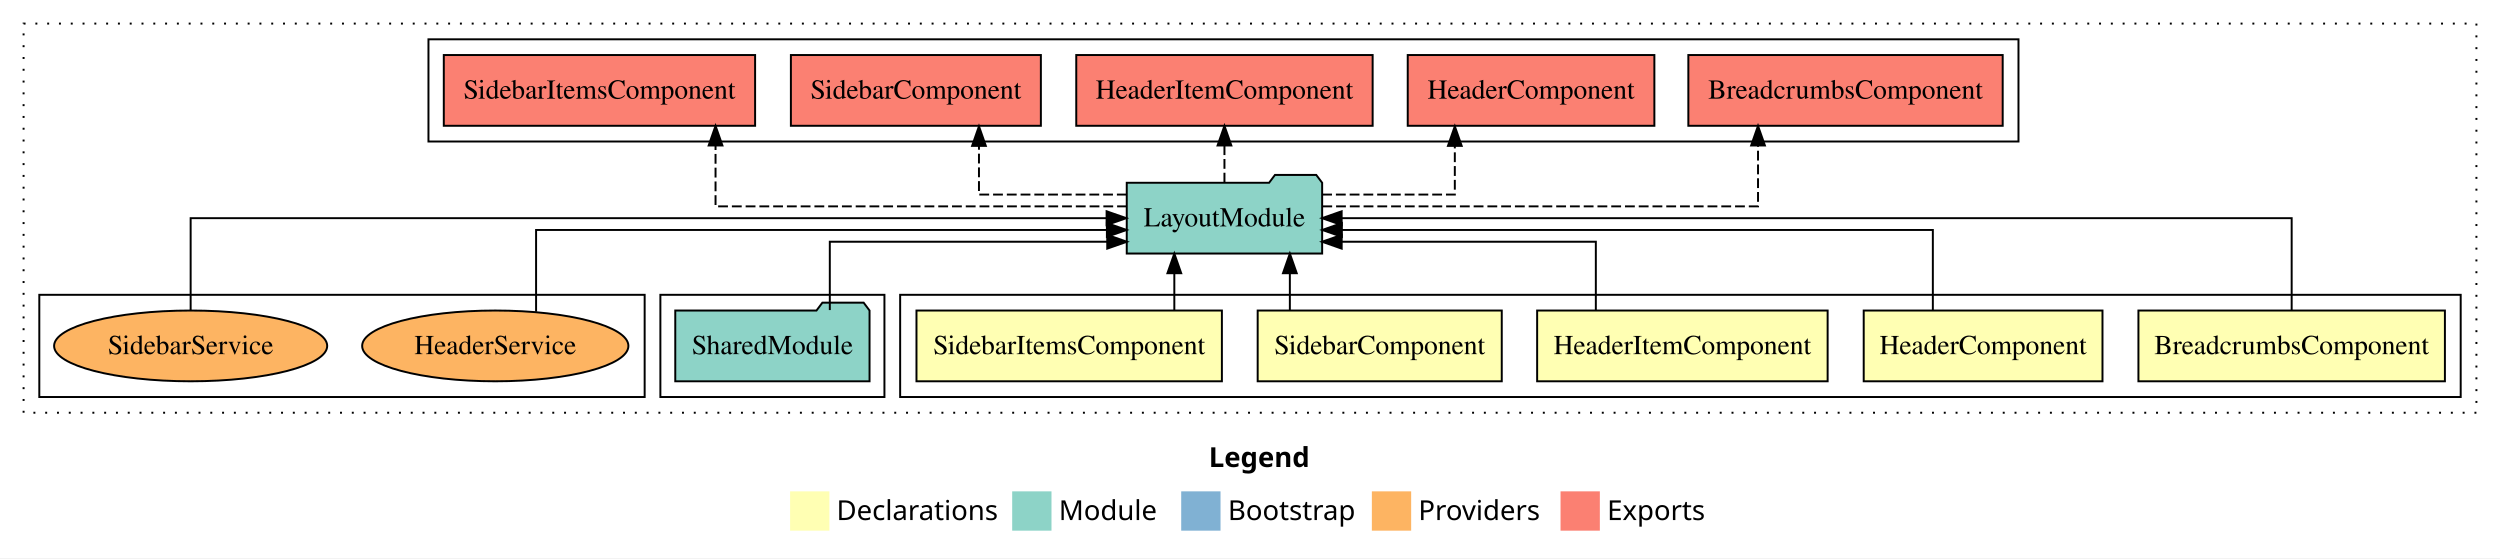
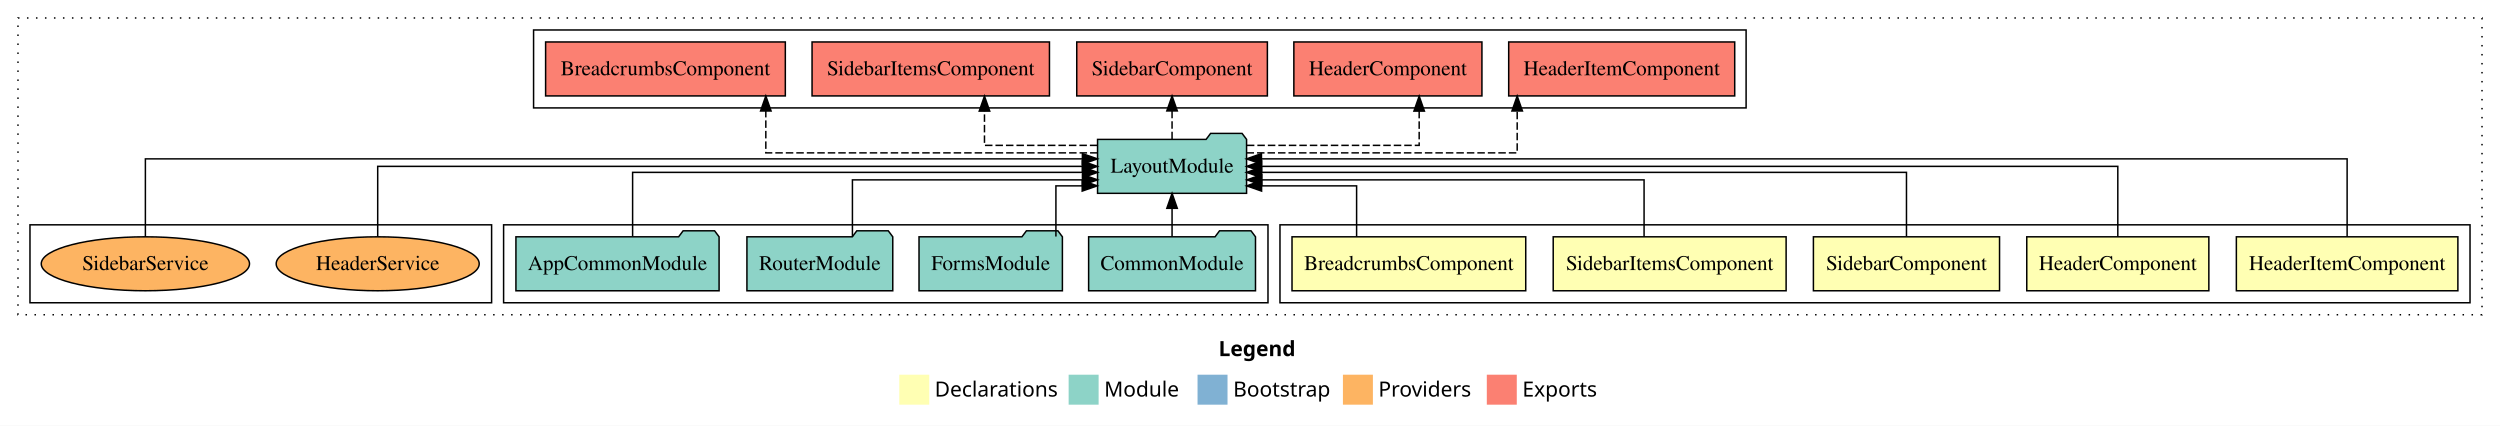
- <svg xmlns="http://www.w3.org/2000/svg" width="1272pt" height="284pt" viewBox="0.00 0.00 1272.00 284.00">
+ <svg xmlns="http://www.w3.org/2000/svg" width="1668pt" height="284pt" viewBox="0.00 0.00 1668.00 284.00">
  <g id="graph0" class="graph" transform="scale(1 1) rotate(0) translate(4 280)">
-     <polygon fill="#ffffff" stroke="transparent" points="-4,4 -4,-280 1268,-280 1268,4 -4,4" />
-     <text text-anchor="start" x="611.009" y="-42.4" font-family="sans-serif" font-weight="bold" font-size="14.00" fill="#000000">Legend</text>
-     <polygon fill="#ffffb3" stroke="transparent" points="398,-10 398,-30 418,-30 418,-10 398,-10" />
-     <text text-anchor="start" x="421.629" y="-15.4" font-family="sans-serif" font-size="14.00" fill="#000000">  Declarations</text>
-     <polygon fill="#8dd3c7" stroke="transparent" points="511,-10 511,-30 531,-30 531,-10 511,-10" />
-     <text text-anchor="start" x="534.725" y="-15.4" font-family="sans-serif" font-size="14.00" fill="#000000">  Module</text>
-     <polygon fill="#80b1d3" stroke="transparent" points="597,-10 597,-30 617,-30 617,-10 597,-10" />
-     <text text-anchor="start" x="620.781" y="-15.4" font-family="sans-serif" font-size="14.00" fill="#000000">  Bootstrap</text>
-     <polygon fill="#fdb462" stroke="transparent" points="694,-10 694,-30 714,-30 714,-10 694,-10" />
-     <text text-anchor="start" x="717.673" y="-15.4" font-family="sans-serif" font-size="14.00" fill="#000000">  Providers</text>
-     <polygon fill="#fb8072" stroke="transparent" points="790,-10 790,-30 810,-30 810,-10 790,-10" />
-     <text text-anchor="start" x="813.726" y="-15.4" font-family="sans-serif" font-size="14.00" fill="#000000">  Exports</text>
+     <polygon fill="#ffffff" stroke="transparent" points="-4,4 -4,-280 1664,-280 1664,4 -4,4" />
+     <text text-anchor="start" x="809.009" y="-42.4" font-family="sans-serif" font-weight="bold" font-size="14.00" fill="#000000">Legend</text>
+     <polygon fill="#ffffb3" stroke="transparent" points="596,-10 596,-30 616,-30 616,-10 596,-10" />
+     <text text-anchor="start" x="619.629" y="-15.4" font-family="sans-serif" font-size="14.00" fill="#000000">  Declarations</text>
+     <polygon fill="#8dd3c7" stroke="transparent" points="709,-10 709,-30 729,-30 729,-10 709,-10" />
+     <text text-anchor="start" x="732.725" y="-15.4" font-family="sans-serif" font-size="14.00" fill="#000000">  Module</text>
+     <polygon fill="#80b1d3" stroke="transparent" points="795,-10 795,-30 815,-30 815,-10 795,-10" />
+     <text text-anchor="start" x="818.781" y="-15.4" font-family="sans-serif" font-size="14.00" fill="#000000">  Bootstrap</text>
+     <polygon fill="#fdb462" stroke="transparent" points="892,-10 892,-30 912,-30 912,-10 892,-10" />
+     <text text-anchor="start" x="915.673" y="-15.4" font-family="sans-serif" font-size="14.00" fill="#000000">  Providers</text>
+     <polygon fill="#fb8072" stroke="transparent" points="988,-10 988,-30 1008,-30 1008,-10 988,-10" />
+     <text text-anchor="start" x="1011.726" y="-15.4" font-family="sans-serif" font-size="14.00" fill="#000000">  Exports</text>
    <g id="clust1" class="cluster">
-       <polygon fill="none" stroke="#000000" stroke-dasharray="1,5" points="8,-70 8,-268 1256,-268 1256,-70 8,-70" />
+       <polygon fill="none" stroke="#000000" stroke-dasharray="1,5" points="8,-70 8,-268 1652,-268 1652,-70 8,-70" />
    </g>
    <g id="clust2" class="cluster">
-       <polygon fill="none" stroke="#000000" points="454,-78 454,-130 1248,-130 1248,-78 454,-78" />
+       <polygon fill="none" stroke="#000000" points="850,-78 850,-130 1644,-130 1644,-78 850,-78" />
    </g>
    <g id="clust8" class="cluster">
-       <polygon fill="none" stroke="#000000" points="332,-78 332,-130 446,-130 446,-78 332,-78" />
+       <polygon fill="none" stroke="#000000" points="332,-78 332,-130 842,-130 842,-78 332,-78" />
    </g>
    <g id="clust9" class="cluster">
-       <polygon fill="none" stroke="#000000" points="214,-208 214,-260 1023,-260 1023,-208 214,-208" />
+       <polygon fill="none" stroke="#000000" points="352,-208 352,-260 1161,-260 1161,-208 352,-208" />
    </g>
    <g id="clust11" class="cluster">
      <polygon fill="none" stroke="#000000" points="16,-78 16,-130 324,-130 324,-78 16,-78" />
    </g>
    <g id="node1" class="node">
-       <polygon fill="#ffffb3" stroke="#000000" points="1239.969,-122 1084.031,-122 1084.031,-86 1239.969,-86 1239.969,-122" />
-       <text text-anchor="middle" x="1162" y="-99.8" font-family="Times,serif" font-size="14.00" fill="#000000">BreadcrumbsComponent</text>
+       <polygon fill="#ffffb3" stroke="#000000" points="1635.9,-122 1488.1,-122 1488.1,-86 1635.9,-86 1635.9,-122" />
+       <text text-anchor="middle" x="1562" y="-99.8" font-family="Times,serif" font-size="14.00" fill="#000000">HeaderItemComponent</text>
    </g>
    <g id="node6" class="node">
-       <polygon fill="#8dd3c7" stroke="#000000" points="668.708,-187 665.708,-191 644.708,-191 641.708,-187 569.292,-187 569.292,-151 668.708,-151 668.708,-187" />
-       <text text-anchor="middle" x="619" y="-164.8" font-family="Times,serif" font-size="14.00" fill="#000000">LayoutModule</text>
+       <polygon fill="#8dd3c7" stroke="#000000" points="827.708,-187 824.708,-191 803.708,-191 800.708,-187 728.292,-187 728.292,-151 827.708,-151 827.708,-187" />
+       <text text-anchor="middle" x="778" y="-164.8" font-family="Times,serif" font-size="14.00" fill="#000000">LayoutModule</text>
    </g>
    <g id="edge1" class="edge">
-       <path fill="none" stroke="#000000" d="M1162,-122.106C1162,-141.339 1162,-169 1162,-169 1162,-169 678.627,-169 678.627,-169" />
-       <polygon fill="#000000" stroke="#000000" points="678.627,-165.5 668.627,-169 678.627,-172.5 678.627,-165.5" />
+       <path fill="none" stroke="#000000" d="M1562,-122.027C1562,-142.767 1562,-174 1562,-174 1562,-174 837.638,-174 837.638,-174" />
+       <polygon fill="#000000" stroke="#000000" points="837.638,-170.5 827.638,-174 837.637,-177.5 837.638,-170.5" />
    </g>
    <g id="node2" class="node">
-       <polygon fill="#ffffb3" stroke="#000000" points="1065.744,-122 944.256,-122 944.256,-86 1065.744,-86 1065.744,-122" />
-       <text text-anchor="middle" x="1005" y="-99.8" font-family="Times,serif" font-size="14.00" fill="#000000">HeaderComponent</text>
+       <polygon fill="#ffffb3" stroke="#000000" points="1469.744,-122 1348.256,-122 1348.256,-86 1469.744,-86 1469.744,-122" />
+       <text text-anchor="middle" x="1409" y="-99.8" font-family="Times,serif" font-size="14.00" fill="#000000">HeaderComponent</text>
    </g>
    <g id="edge2" class="edge">
-       <path fill="none" stroke="#000000" d="M979.432,-122.022C979.432,-139.373 979.432,-163 979.432,-163 979.432,-163 678.738,-163 678.738,-163" />
-       <polygon fill="#000000" stroke="#000000" points="678.738,-159.5 668.738,-163 678.738,-166.5 678.738,-159.5" />
+       <path fill="none" stroke="#000000" d="M1409,-122.106C1409,-141.339 1409,-169 1409,-169 1409,-169 837.777,-169 837.777,-169" />
+       <polygon fill="#000000" stroke="#000000" points="837.777,-165.5 827.777,-169 837.777,-172.5 837.777,-165.5" />
    </g>
    <g id="node3" class="node">
-       <polygon fill="#ffffb3" stroke="#000000" points="925.9,-122 778.1,-122 778.1,-86 925.9,-86 925.9,-122" />
-       <text text-anchor="middle" x="852" y="-99.8" font-family="Times,serif" font-size="14.00" fill="#000000">HeaderItemComponent</text>
+       <polygon fill="#ffffb3" stroke="#000000" points="1330.095,-122 1205.905,-122 1205.905,-86 1330.095,-86 1330.095,-122" />
+       <text text-anchor="middle" x="1268" y="-99.8" font-family="Times,serif" font-size="14.00" fill="#000000">SidebarComponent</text>
    </g>
    <g id="edge3" class="edge">
-       <path fill="none" stroke="#000000" d="M807.961,-122.24C807.961,-137.571 807.961,-157 807.961,-157 807.961,-157 678.647,-157 678.647,-157" />
-       <polygon fill="#000000" stroke="#000000" points="678.647,-153.5 668.647,-157 678.647,-160.5 678.647,-153.5" />
+       <path fill="none" stroke="#000000" d="M1268,-122.302C1268,-140.27 1268,-165 1268,-165 1268,-165 837.68,-165 837.68,-165" />
+       <polygon fill="#000000" stroke="#000000" points="837.68,-161.5 827.68,-165 837.68,-168.5 837.68,-161.5" />
    </g>
    <g id="node4" class="node">
-       <polygon fill="#ffffb3" stroke="#000000" points="760.095,-122 635.905,-122 635.905,-86 760.095,-86 760.095,-122" />
-       <text text-anchor="middle" x="698" y="-99.8" font-family="Times,serif" font-size="14.00" fill="#000000">SidebarComponent</text>
+       <polygon fill="#ffffb3" stroke="#000000" points="1187.697,-122 1032.303,-122 1032.303,-86 1187.697,-86 1187.697,-122" />
+       <text text-anchor="middle" x="1110" y="-99.8" font-family="Times,serif" font-size="14.00" fill="#000000">SidebarItemsComponent</text>
    </g>
    <g id="edge4" class="edge">
-       <path fill="none" stroke="#000000" d="M652.278,-122.106C652.278,-122.106 652.278,-140.991 652.278,-140.991" />
-       <polygon fill="#000000" stroke="#000000" points="648.778,-140.991 652.278,-150.991 655.778,-140.991 648.778,-140.991" />
+       <path fill="none" stroke="#000000" d="M1092.926,-122.027C1092.926,-138.398 1092.926,-160 1092.926,-160 1092.926,-160 837.901,-160 837.901,-160" />
+       <polygon fill="#000000" stroke="#000000" points="837.901,-156.5 827.901,-160 837.901,-163.5 837.901,-156.5" />
    </g>
    <g id="node5" class="node">
-       <polygon fill="#ffffb3" stroke="#000000" points="617.697,-122 462.303,-122 462.303,-86 617.697,-86 617.697,-122" />
-       <text text-anchor="middle" x="540" y="-99.8" font-family="Times,serif" font-size="14.00" fill="#000000">SidebarItemsComponent</text>
+       <polygon fill="#ffffb3" stroke="#000000" points="1013.969,-122 858.031,-122 858.031,-86 1013.969,-86 1013.969,-122" />
+       <text text-anchor="middle" x="936" y="-99.8" font-family="Times,serif" font-size="14.00" fill="#000000">BreadcrumbsComponent</text>
    </g>
    <g id="edge5" class="edge">
-       <path fill="none" stroke="#000000" d="M593.497,-122.106C593.497,-122.106 593.497,-140.991 593.497,-140.991" />
-       <polygon fill="#000000" stroke="#000000" points="589.997,-140.991 593.497,-150.991 596.997,-140.991 589.997,-140.991" />
+       <path fill="none" stroke="#000000" d="M901.126,-122.187C901.126,-137.182 901.126,-156 901.126,-156 901.126,-156 837.725,-156 837.725,-156" />
+       <polygon fill="#000000" stroke="#000000" points="837.725,-152.5 827.725,-156 837.725,-159.5 837.725,-152.5" />
+     </g>
+     <g id="node11" class="node">
+       <polygon fill="#fb8072" stroke="#000000" points="1153.4,-252 1002.6,-252 1002.6,-216 1153.4,-216 1153.4,-252" />
+       <text text-anchor="middle" x="1078" y="-229.8" font-family="Times,serif" font-size="14.00" fill="#000000">HeaderItemComponent </text>
+     </g>
+     <g id="edge10" class="edge">
+       <path fill="none" stroke="#000000" stroke-dasharray="5,2" d="M827.681,-178C895.373,-178 1008.267,-178 1008.267,-178 1008.267,-178 1008.267,-205.973 1008.267,-205.973" />
+       <polygon fill="#000000" stroke="#000000" points="1004.767,-205.973 1008.267,-215.973 1011.767,-205.973 1004.767,-205.973" />
+     </g>
+     <g id="node12" class="node">
+       <polygon fill="#fb8072" stroke="#000000" points="984.744,-252 859.256,-252 859.256,-216 984.744,-216 984.744,-252" />
+       <text text-anchor="middle" x="922" y="-229.8" font-family="Times,serif" font-size="14.00" fill="#000000">HeaderComponent </text>
+     </g>
+     <g id="edge11" class="edge">
+       <path fill="none" stroke="#000000" stroke-dasharray="5,2" d="M827.915,-183C876.442,-183 942.874,-183 942.874,-183 942.874,-183 942.874,-205.876 942.874,-205.876" />
+       <polygon fill="#000000" stroke="#000000" points="939.374,-205.876 942.874,-215.876 946.374,-205.876 939.374,-205.876" />
+     </g>
+     <g id="node13" class="node">
+       <polygon fill="#fb8072" stroke="#000000" points="841.596,-252 714.404,-252 714.404,-216 841.596,-216 841.596,-252" />
+       <text text-anchor="middle" x="778" y="-229.8" font-family="Times,serif" font-size="14.00" fill="#000000">SidebarComponent </text>
+     </g>
+     <g id="edge12" class="edge">
+       <path fill="none" stroke="#000000" stroke-dasharray="5,2" d="M778,-187.106C778,-187.106 778,-205.991 778,-205.991" />
+       <polygon fill="#000000" stroke="#000000" points="774.5,-205.991 778,-215.991 781.5,-205.991 774.5,-205.991" />
+     </g>
+     <g id="node14" class="node">
+       <polygon fill="#fb8072" stroke="#000000" points="696.197,-252 537.803,-252 537.803,-216 696.197,-216 696.197,-252" />
+       <text text-anchor="middle" x="617" y="-229.8" font-family="Times,serif" font-size="14.00" fill="#000000">SidebarItemsComponent </text>
+     </g>
+     <g id="edge13" class="edge">
+       <path fill="none" stroke="#000000" stroke-dasharray="5,2" d="M728.175,-183C693.272,-183 652.842,-183 652.842,-183 652.842,-183 652.842,-205.876 652.842,-205.876" />
+       <polygon fill="#000000" stroke="#000000" points="649.342,-205.876 652.842,-215.876 656.342,-205.876 649.342,-205.876" />
+     </g>
+     <g id="node15" class="node">
+       <polygon fill="#fb8072" stroke="#000000" points="519.97,-252 360.03,-252 360.03,-216 519.97,-216 519.97,-252" />
+       <text text-anchor="middle" x="440" y="-229.8" font-family="Times,serif" font-size="14.00" fill="#000000">BreadcrumbsComponent </text>
+     </g>
+     <g id="edge14" class="edge">
+       <path fill="none" stroke="#000000" stroke-dasharray="5,2" d="M728.286,-178C650.037,-178 506.954,-178 506.954,-178 506.954,-178 506.954,-205.973 506.954,-205.973" />
+       <polygon fill="#000000" stroke="#000000" points="503.454,-205.973 506.954,-215.973 510.454,-205.973 503.454,-205.973" />
+     </g>
+     <g id="node7" class="node">
+       <polygon fill="#8dd3c7" stroke="#000000" points="833.668,-122 830.668,-126 809.668,-126 806.668,-122 722.332,-122 722.332,-86 833.668,-86 833.668,-122" />
+       <text text-anchor="middle" x="778" y="-99.8" font-family="Times,serif" font-size="14.00" fill="#000000">CommonModule</text>
+     </g>
+     <g id="edge6" class="edge">
+       <path fill="none" stroke="#000000" d="M778,-122.106C778,-122.106 778,-140.991 778,-140.991" />
+       <polygon fill="#000000" stroke="#000000" points="774.5,-140.991 778,-150.991 781.5,-140.991 774.5,-140.991" />
    </g>
    <g id="node8" class="node">
-       <polygon fill="#fb8072" stroke="#000000" points="1014.97,-252 855.03,-252 855.03,-216 1014.97,-216 1014.97,-252" />
-       <text text-anchor="middle" x="935" y="-229.8" font-family="Times,serif" font-size="14.00" fill="#000000">BreadcrumbsComponent </text>
+       <polygon fill="#8dd3c7" stroke="#000000" points="704.829,-122 701.829,-126 680.829,-126 677.829,-122 609.171,-122 609.171,-86 704.829,-86 704.829,-122" />
+       <text text-anchor="middle" x="657" y="-99.8" font-family="Times,serif" font-size="14.00" fill="#000000">FormsModule</text>
    </g>
    <g id="edge7" class="edge">
-       <path fill="none" stroke="#000000" stroke-dasharray="5,2" d="M668.794,-175C747.169,-175 890.483,-175 890.483,-175 890.483,-175 890.483,-205.977 890.483,-205.977" />
-       <polygon fill="#000000" stroke="#000000" points="886.983,-205.977 890.483,-215.977 893.983,-205.977 886.983,-205.977" />
+       <path fill="none" stroke="#000000" d="M700.506,-122.187C700.506,-137.182 700.506,-156 700.506,-156 700.506,-156 718.046,-156 718.046,-156" />
+       <polygon fill="#000000" stroke="#000000" points="718.046,-159.5 728.046,-156 718.046,-152.5 718.046,-159.5" />
    </g>
    <g id="node9" class="node">
-       <polygon fill="#fb8072" stroke="#000000" points="837.744,-252 712.256,-252 712.256,-216 837.744,-216 837.744,-252" />
-       <text text-anchor="middle" x="775" y="-229.8" font-family="Times,serif" font-size="14.00" fill="#000000">HeaderComponent </text>
+       <polygon fill="#8dd3c7" stroke="#000000" points="591.653,-122 588.653,-126 567.653,-126 564.653,-122 494.347,-122 494.347,-86 591.653,-86 591.653,-122" />
+       <text text-anchor="middle" x="543" y="-99.8" font-family="Times,serif" font-size="14.00" fill="#000000">RouterModule</text>
    </g>
    <g id="edge8" class="edge">
-       <path fill="none" stroke="#000000" stroke-dasharray="5,2" d="M668.709,-181C700.655,-181 736.213,-181 736.213,-181 736.213,-181 736.213,-205.76 736.213,-205.76" />
-       <polygon fill="#000000" stroke="#000000" points="732.713,-205.76 736.213,-215.76 739.713,-205.76 732.713,-205.76" />
+       <path fill="none" stroke="#000000" d="M564.739,-122.027C564.739,-138.398 564.739,-160 564.739,-160 564.739,-160 718.269,-160 718.269,-160" />
+       <polygon fill="#000000" stroke="#000000" points="718.269,-163.5 728.269,-160 718.269,-156.5 718.269,-163.5" />
    </g>
    <g id="node10" class="node">
-       <polygon fill="#fb8072" stroke="#000000" points="694.4,-252 543.6,-252 543.6,-216 694.4,-216 694.4,-252" />
-       <text text-anchor="middle" x="619" y="-229.8" font-family="Times,serif" font-size="14.00" fill="#000000">HeaderItemComponent </text>
+       <polygon fill="#8dd3c7" stroke="#000000" points="475.774,-122 472.774,-126 451.774,-126 448.774,-122 340.226,-122 340.226,-86 475.774,-86 475.774,-122" />
+       <text text-anchor="middle" x="408" y="-99.8" font-family="Times,serif" font-size="14.00" fill="#000000">AppCommonModule</text>
    </g>
    <g id="edge9" class="edge">
-       <path fill="none" stroke="#000000" stroke-dasharray="5,2" d="M619,-187.106C619,-187.106 619,-205.991 619,-205.991" />
-       <polygon fill="#000000" stroke="#000000" points="615.5,-205.991 619,-215.991 622.5,-205.991 615.5,-205.991" />
+       <path fill="none" stroke="#000000" d="M418.076,-122.302C418.076,-140.27 418.076,-165 418.076,-165 418.076,-165 718.332,-165 718.332,-165" />
+       <polygon fill="#000000" stroke="#000000" points="718.332,-168.5 728.332,-165 718.332,-161.5 718.332,-168.5" />
    </g>
-     <g id="node11" class="node">
-       <polygon fill="#fb8072" stroke="#000000" points="525.596,-252 398.404,-252 398.404,-216 525.596,-216 525.596,-252" />
-       <text text-anchor="middle" x="462" y="-229.8" font-family="Times,serif" font-size="14.00" fill="#000000">SidebarComponent </text>
-     </g>
-     <g id="edge10" class="edge">
-       <path fill="none" stroke="#000000" stroke-dasharray="5,2" d="M569.277,-181C534.447,-181 494.1,-181 494.1,-181 494.1,-181 494.1,-205.76 494.1,-205.76" />
-       <polygon fill="#000000" stroke="#000000" points="490.6,-205.76 494.1,-215.76 497.6,-205.76 490.6,-205.76" />
-     </g>
-     <g id="node12" class="node">
-       <polygon fill="#fb8072" stroke="#000000" points="380.197,-252 221.803,-252 221.803,-216 380.197,-216 380.197,-252" />
-       <text text-anchor="middle" x="301" y="-229.8" font-family="Times,serif" font-size="14.00" fill="#000000">SidebarItemsComponent </text>
-     </g>
-     <g id="edge11" class="edge">
-       <path fill="none" stroke="#000000" stroke-dasharray="5,2" d="M569.382,-175C494.197,-175 360.069,-175 360.069,-175 360.069,-175 360.069,-205.977 360.069,-205.977" />
-       <polygon fill="#000000" stroke="#000000" points="356.569,-205.977 360.069,-215.977 363.569,-205.977 356.569,-205.977" />
-     </g>
-     <g id="node7" class="node">
-       <polygon fill="#8dd3c7" stroke="#000000" points="438.423,-122 435.423,-126 414.423,-126 411.423,-122 339.577,-122 339.577,-86 438.423,-86 438.423,-122" />
-       <text text-anchor="middle" x="389" y="-99.8" font-family="Times,serif" font-size="14.00" fill="#000000">SharedModule</text>
-     </g>
-     <g id="edge6" class="edge">
-       <path fill="none" stroke="#000000" d="M418.207,-122.24C418.207,-137.571 418.207,-157 418.207,-157 418.207,-157 559.366,-157 559.366,-157" />
-       <polygon fill="#000000" stroke="#000000" points="559.366,-160.5 569.366,-157 559.366,-153.5 559.366,-160.5" />
-     </g>
-     <g id="node13" class="node">
+     <g id="node16" class="node">
      <ellipse fill="#fdb462" stroke="#000000" cx="248" cy="-104" rx="67.734" ry="18" />
      <text text-anchor="middle" x="248" y="-99.8" font-family="Times,serif" font-size="14.00" fill="#000000">HeaderService</text>
    </g>
-     <g id="edge12" class="edge">
-       <path fill="none" stroke="#000000" d="M268.759,-121.383C268.759,-138.786 268.759,-163 268.759,-163 268.759,-163 559.191,-163 559.191,-163" />
-       <polygon fill="#000000" stroke="#000000" points="559.191,-166.5 569.191,-163 559.191,-159.5 559.191,-166.5" />
+     <g id="edge15" class="edge">
+       <path fill="none" stroke="#000000" d="M248,-122.106C248,-141.339 248,-169 248,-169 248,-169 718.139,-169 718.139,-169" />
+       <polygon fill="#000000" stroke="#000000" points="718.139,-172.5 728.139,-169 718.139,-165.5 718.139,-172.5" />
    </g>
-     <g id="node14" class="node">
+     <g id="node17" class="node">
      <ellipse fill="#fdb462" stroke="#000000" cx="93" cy="-104" rx="69.478" ry="18" />
      <text text-anchor="middle" x="93" y="-99.8" font-family="Times,serif" font-size="14.00" fill="#000000">SidebarService</text>
    </g>
-     <g id="edge13" class="edge">
-       <path fill="none" stroke="#000000" d="M93,-122.106C93,-141.339 93,-169 93,-169 93,-169 559.041,-169 559.041,-169" />
-       <polygon fill="#000000" stroke="#000000" points="559.041,-172.5 569.041,-169 559.041,-165.5 559.041,-172.5" />
+     <g id="edge16" class="edge">
+       <path fill="none" stroke="#000000" d="M93,-122.027C93,-142.767 93,-174 93,-174 93,-174 718.185,-174 718.185,-174" />
+       <polygon fill="#000000" stroke="#000000" points="718.185,-177.5 728.185,-174 718.185,-170.5 718.185,-177.5" />
    </g>
  </g>
</svg>
